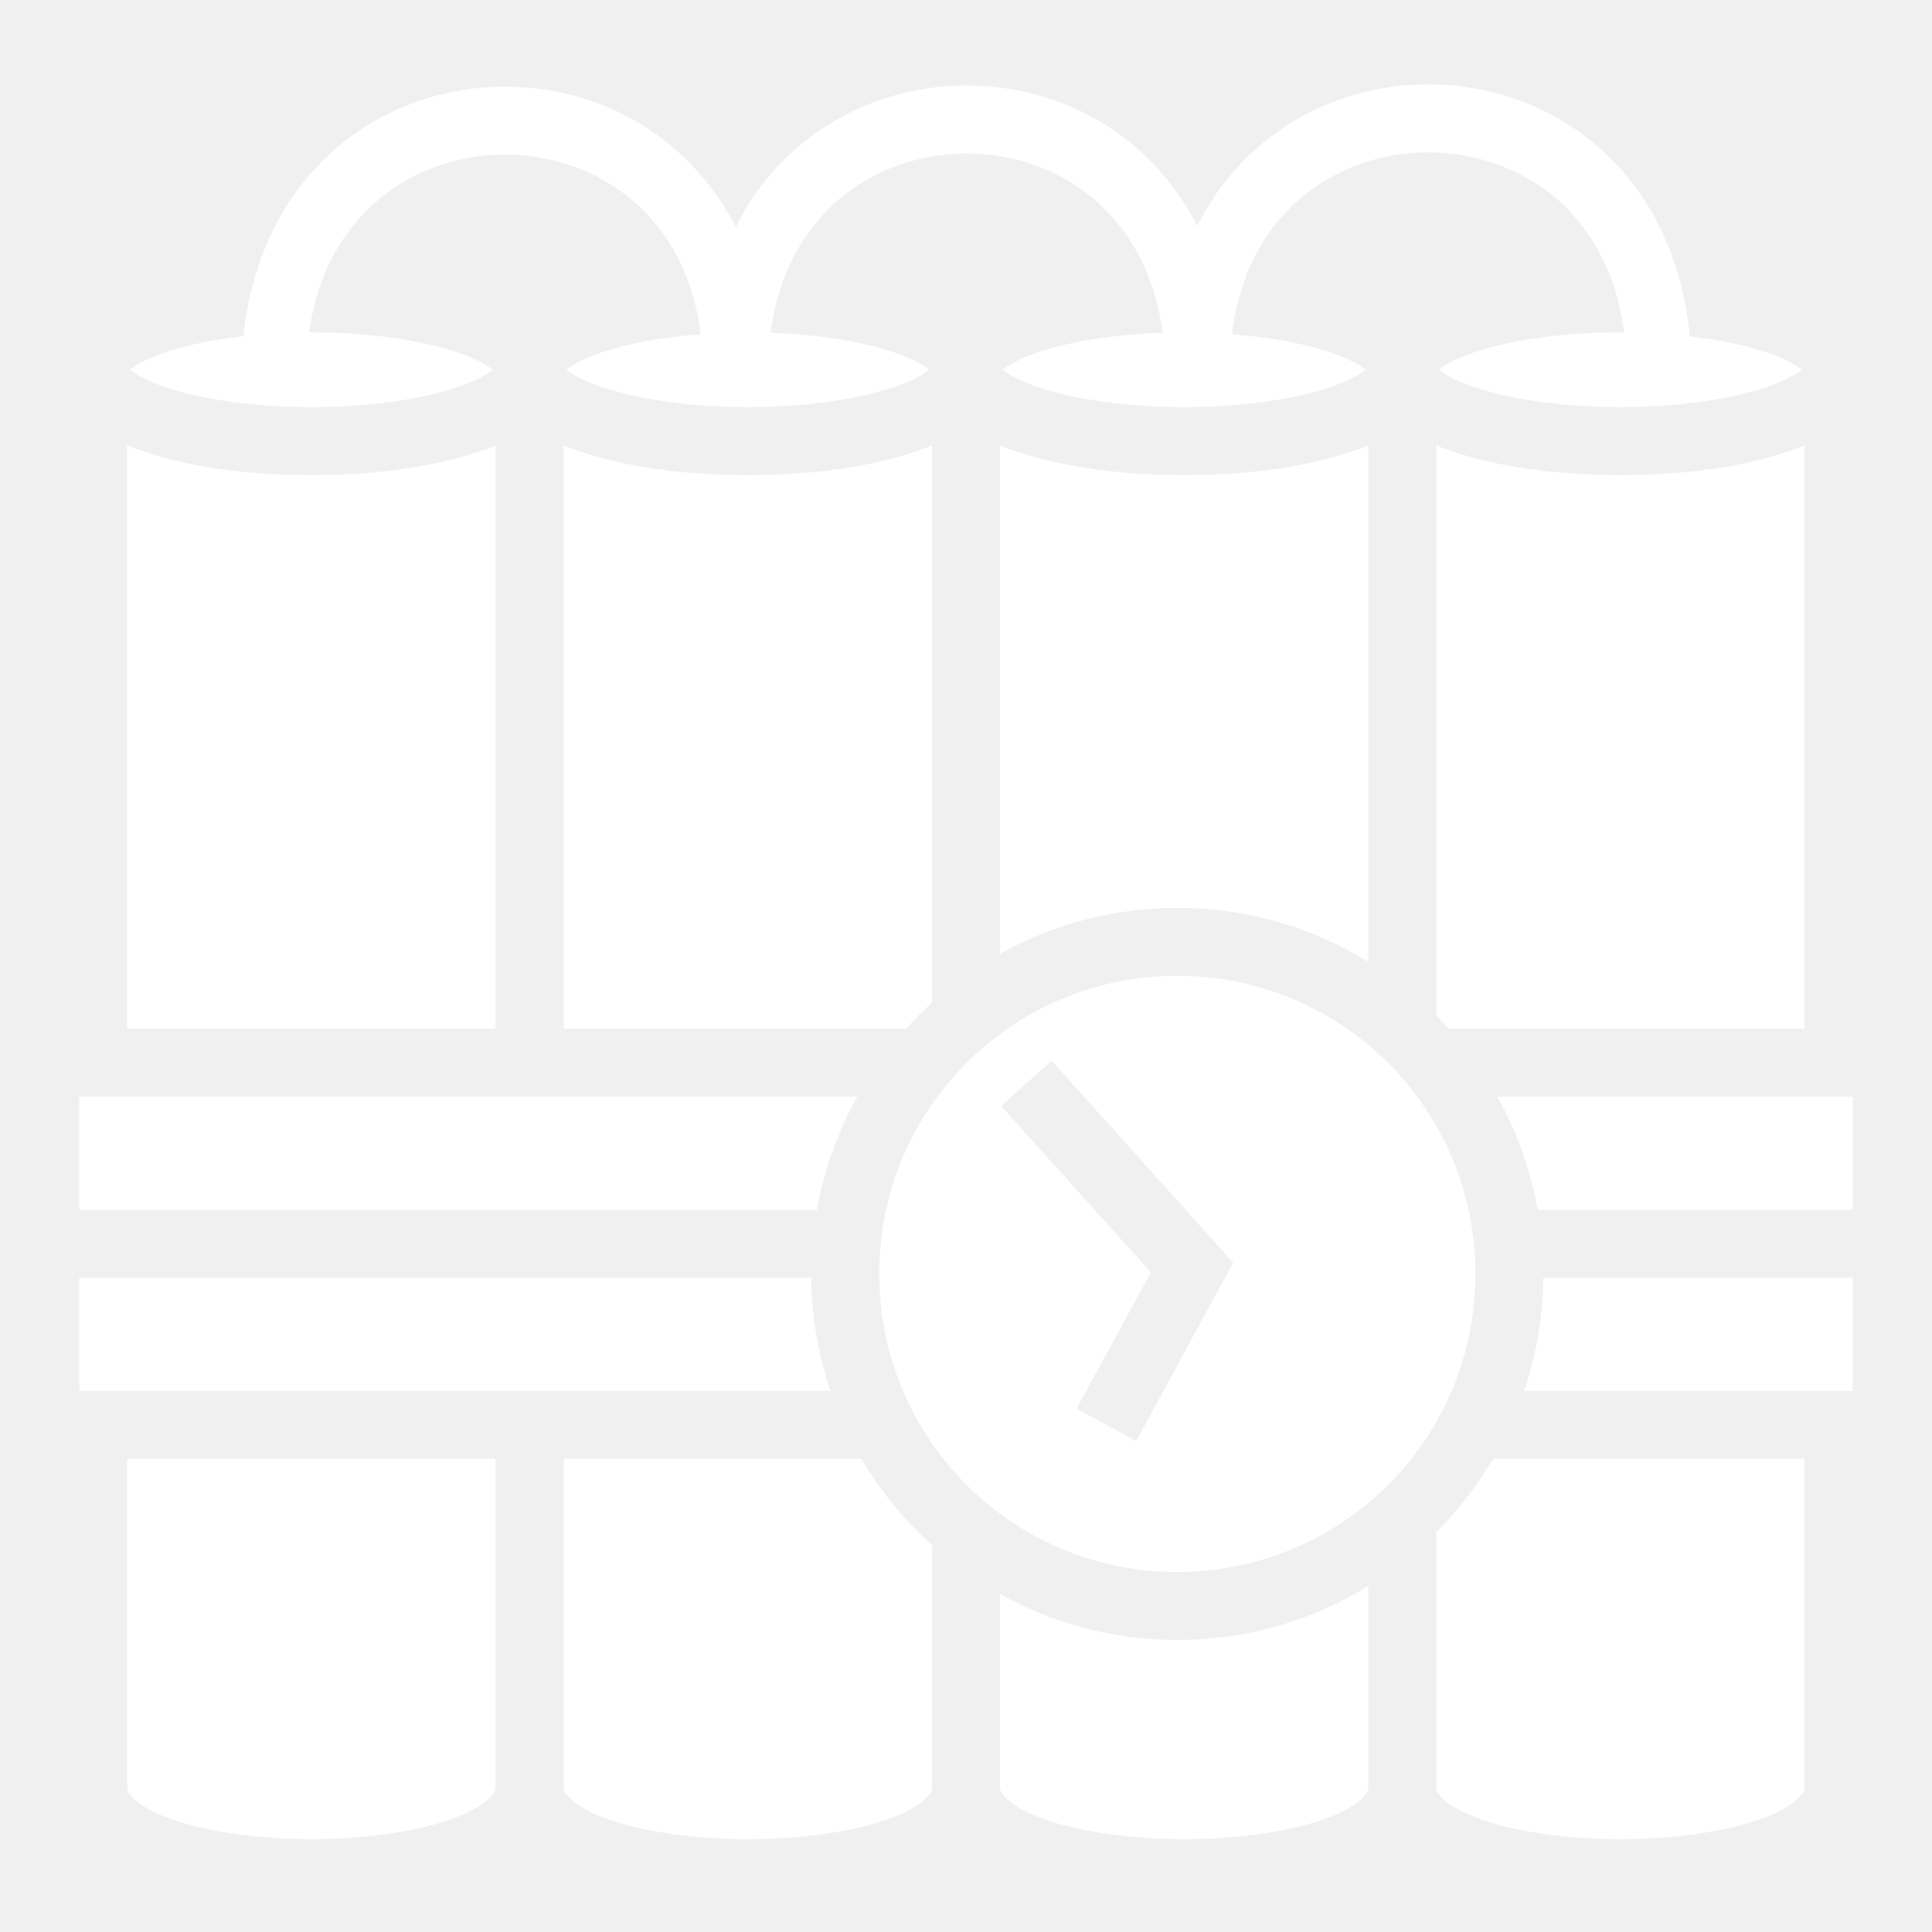
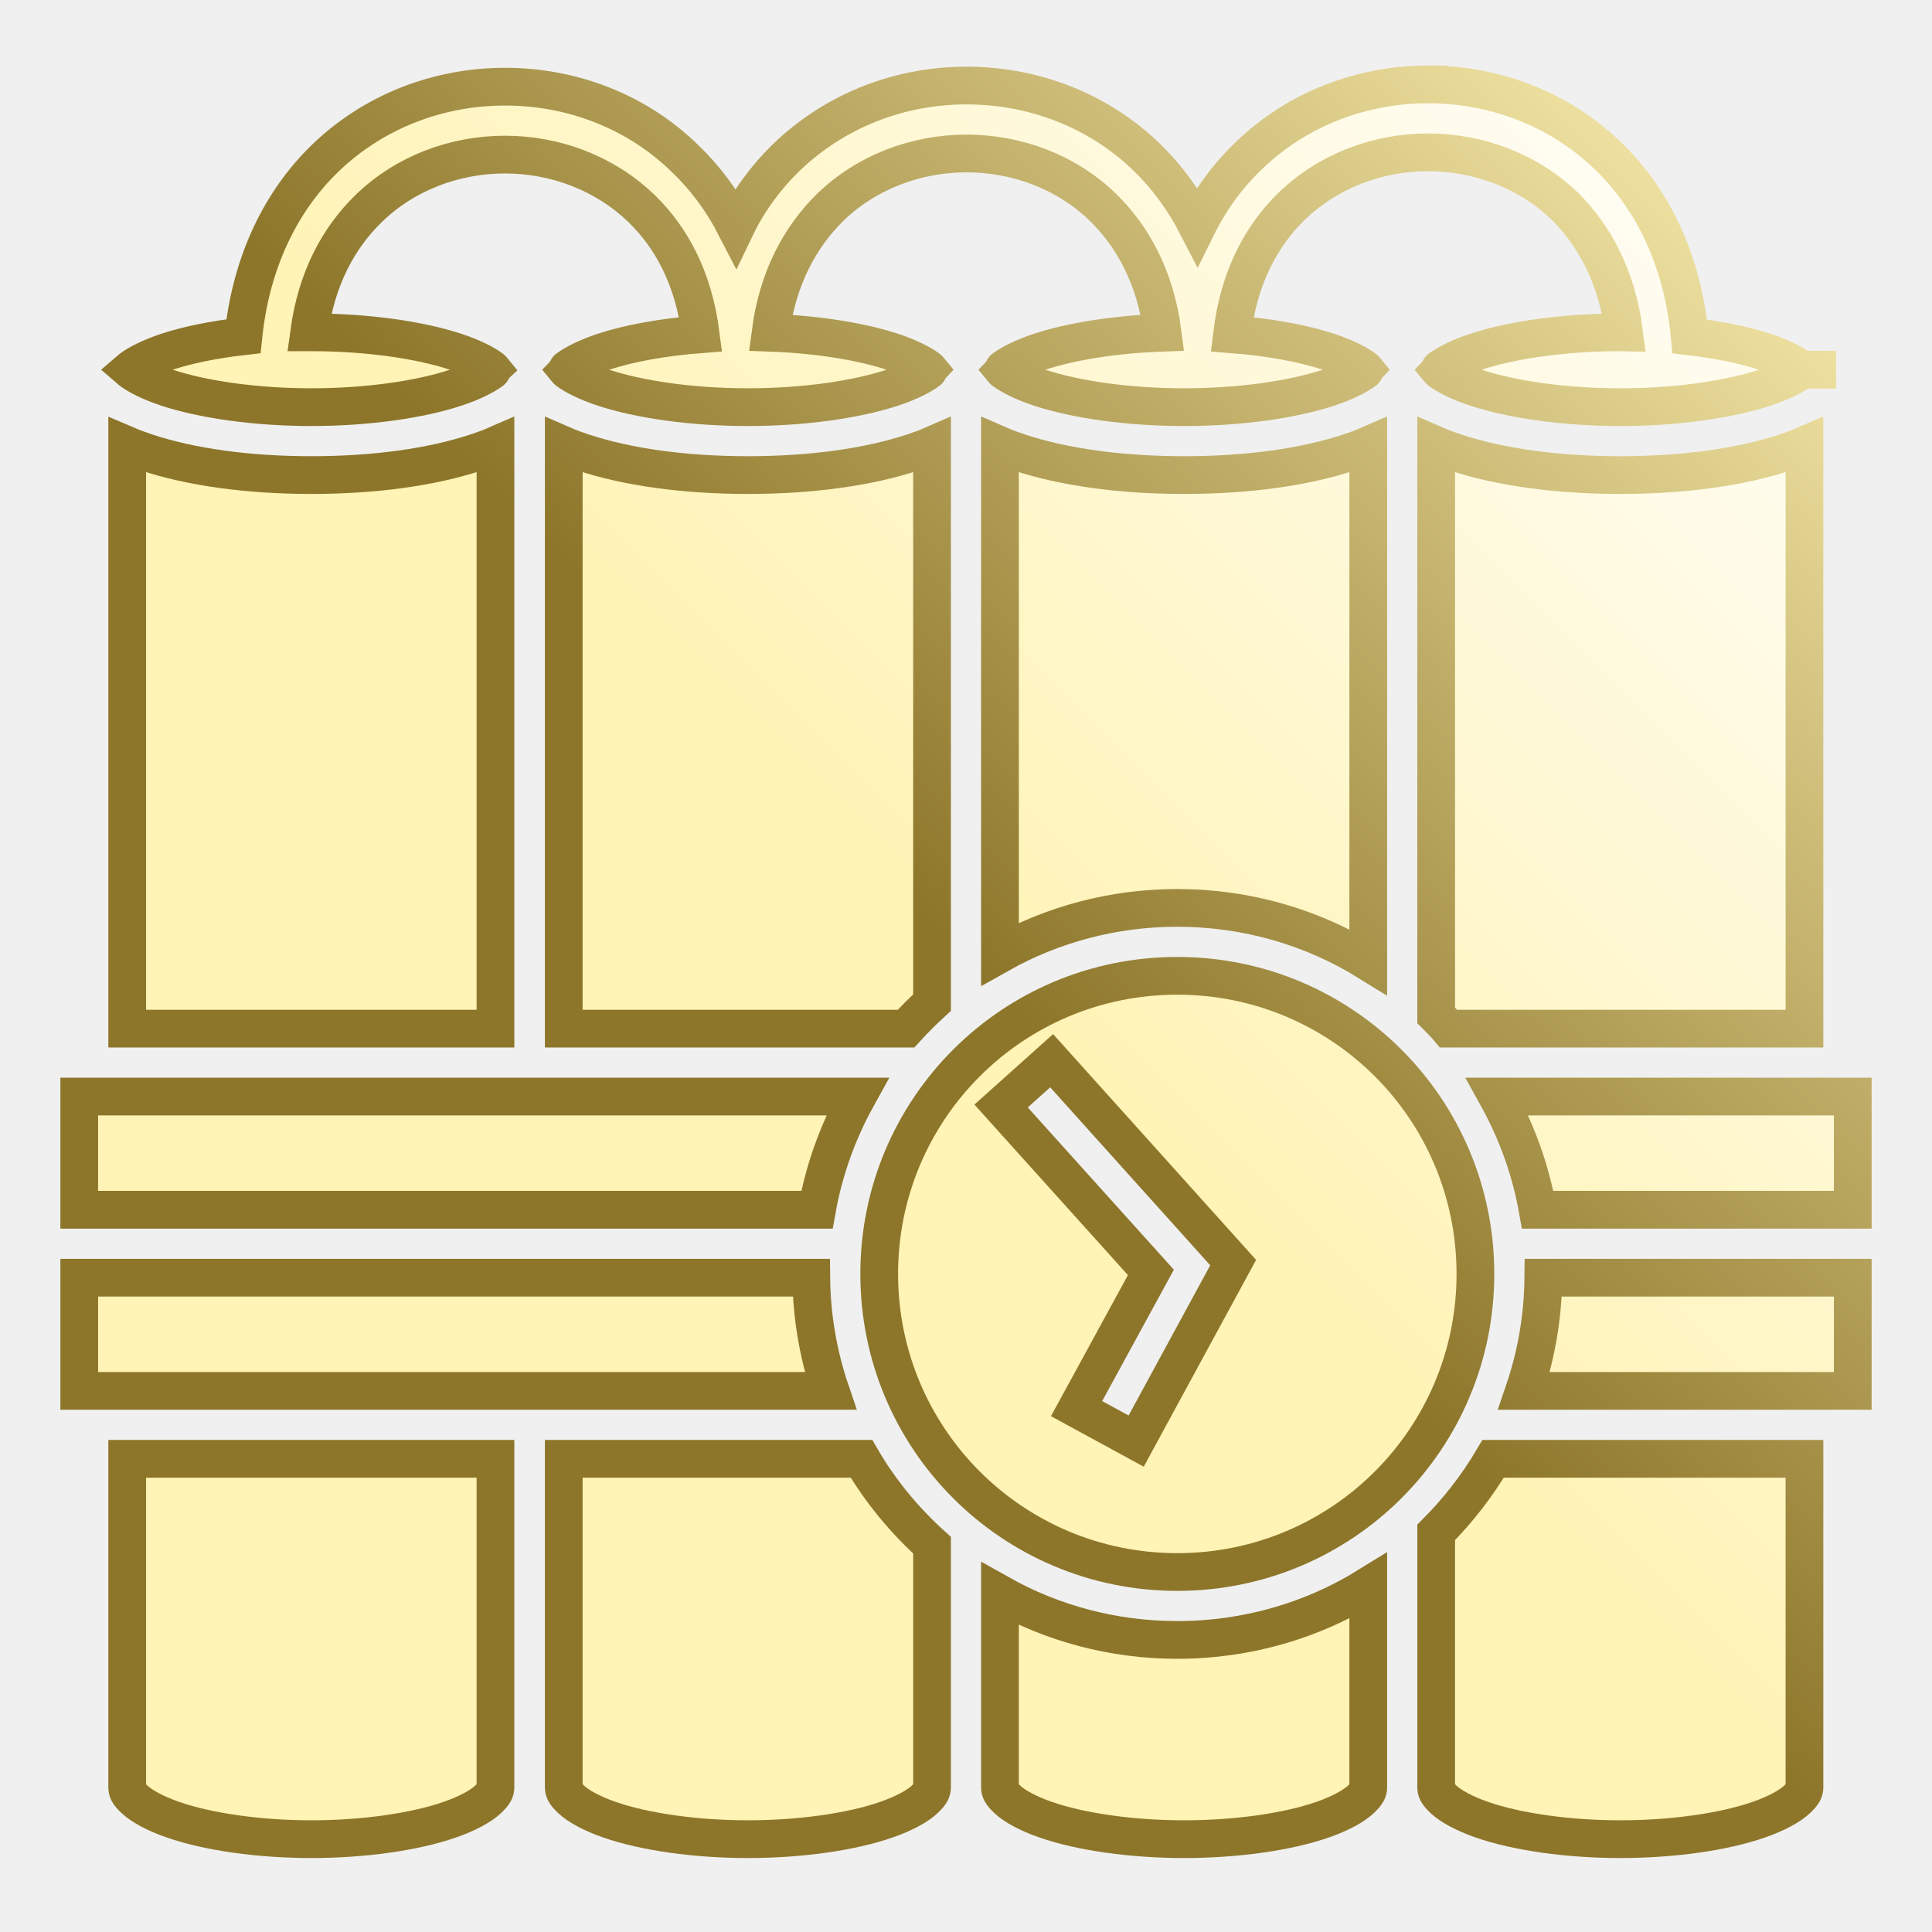
<svg xmlns="http://www.w3.org/2000/svg" viewBox="0 0 512 512" style="height: 512px; width: 512px;">
+   <defs>
+     <linearGradient id="bg-gradient" x1="0" x2="1" y1="1" y2="0">
+       <stop offset="50%" stop-color="rgb(255, 243, 181)" stop-opacity="1" />
+       <stop offset="100%" stop-color="rgb(255, 255, 255)" stop-opacity="1" />
+     </linearGradient>
+     <linearGradient id="stroke-gradient" x1="0" x2="1" y1="1" y2="0">
+       <stop offset="50%" stop-color="rgb(141, 118, 42)" stop-opacity="1" />
+       <stop offset="100%" stop-color="rgb(255, 243, 181)" stop-opacity="1" />
+     </linearGradient>
+   </defs>
  <g class="" transform="translate(0,0)" style="">
-     <path d="M378.4 22.37c-17.2 0-34.7 6.34-47.8 19.23-5.3 5.1-9.8 11.23-13.3 18.3-3.6-7-8.1-13.09-13.3-18.14-13.2-12.84-30.6-19.11-47.9-19.09-17.3 0-34.6 6.34-47.9 19.23-5.2 5.1-9.8 11.23-13.2 18.3-3.6-7-8.1-13.08-13.4-18.13-13.1-12.85-30.5-19.12-47.8-19.1-17.3 0-34.7 6.34-47.9 19.23-11.34 11.08-19.36 27.06-21.39 46.9-7.82.89-14.73 2.31-20.07 4.06-4.59 1.5-8.01 3.29-9.68 4.58-.18.14-.14.12-.28.24.14.12.08.09.27.25 1.67 1.29 5.09 3.07 9.68 4.57 9.18 3 22.92 5.1 38.09 5.1 15.17 0 28.88-2.1 38.08-5.1 4.6-1.5 8-3.28 9.7-4.57.2-.14.1-.13.2-.24-.1-.12 0-.09-.2-.25-1.7-1.29-5.1-3.07-9.7-4.57-9.2-3.01-22.92-5.1-38.08-5.1-.2 0-.39.01-.59.01 1.98-14.44 7.85-25.07 15.67-32.72 9.7-9.49 22.9-14.38 36.2-14.39 13.3 0 26.4 4.84 36.2 14.28 8 7.75 13.8 18.56 15.7 33.32-10.1.78-19 2.44-25.6 4.59-4.6 1.5-8 3.29-9.7 4.58-.2.14-.1.12-.2.24.1.12 0 .09.2.25 1.7 1.29 5.1 3.07 9.7 4.57 9.2 3 22.9 5.1 38.1 5.1 15.2 0 28.9-2.1 38.1-5.1 4.6-1.5 8-3.28 9.7-4.57.2-.15.1-.13.2-.25-.1-.12 0-.09-.2-.24-1.7-1.29-5.1-3.08-9.7-4.58-8-2.6-19.3-4.51-32.1-4.98 1.9-14.64 7.9-25.38 15.7-33.12 9.7-9.49 23-14.38 36.2-14.39 13.3 0 26.5 4.84 36.2 14.28 7.9 7.74 13.9 18.51 15.8 33.22-12.9.45-24.4 2.37-32.4 4.99-4.6 1.5-8 3.29-9.7 4.58-.2.14-.1.12-.2.24.1.12 0 .09.2.25 1.7 1.29 5.1 3.07 9.7 4.57 9.2 3 22.9 5.1 38.1 5.1 15.2 0 28.9-2.1 38.1-5.1 4.6-1.5 8-3.28 9.7-4.57.2-.15.1-.13.2-.25-.1-.12 0-.09-.2-.24-1.7-1.29-5.1-3.08-9.7-4.58-6.5-2.13-15.4-3.79-25.4-4.58 1.8-14.99 7.7-25.97 15.7-33.82 9.8-9.49 22.9-14.38 36.2-14.39 13.3 0 26.5 4.84 36.3 14.28 7.8 7.77 13.8 18.62 15.7 33.44-.4-.01-.7-.02-1-.02-15.2 0-28.9 2.09-38.1 5.09-4.6 1.5-8 3.29-9.7 4.58-.2.14-.1.12-.2.24.1.12 0 .09.2.25 1.7 1.29 5.1 3.07 9.7 4.57 9.2 3 22.9 5.1 38.1 5.1 15.2 0 28.9-2.1 38.1-5.1 4.6-1.5 8-3.28 9.7-4.57.2-.15.1-.13.2-.25-.1-.12 0-.09-.2-.24-1.7-1.29-5.1-3.08-9.7-4.58-5.3-1.72-12.1-3.12-19.7-4.02-1.9-20.21-9.9-36.46-21.5-47.67-13.2-12.85-30.6-19.12-47.9-19.1zm99.8 75.61h8.4-8.4zM33.71 118v154.6h97.59V118c-1.6.7-3.3 1.3-5.1 1.9-11.8 3.9-26.92 6-43.68 6-16.77 0-31.94-2.1-43.69-6-1.79-.6-3.49-1.2-5.12-1.9zm115.69 0v154.6h90.7c2.2-2.4 4.5-4.7 6.9-6.9V118c-1.6.7-3.3 1.3-5.1 1.9-11.8 3.9-26.9 6-43.7 6-16.8 0-31.9-2.1-43.7-6-1.8-.6-3.5-1.2-5.1-1.9zm115.6 0v134.8c13.9-7.8 30-12.2 47-12.2 18.5 0 35.9 5.2 50.6 14.3V118c-1.6.7-3.3 1.3-5.1 1.9-11.8 3.9-26.9 6-43.7 6-16.8 0-31.9-2.1-43.7-6-1.8-.6-3.5-1.2-5.1-1.9zm115.6 0v151.1c1.1 1.1 2.3 2.3 3.3 3.5h94.3V118c-1.6.7-3.3 1.3-5.1 1.9-11.8 3.9-26.9 6-43.7 6-16.8 0-31.9-2.1-43.7-6-1.8-.6-3.5-1.2-5.1-1.9zM312 258.6c-43.7 0-79 35.3-79 79s35.3 79 79 79 79-35.3 79-79-35.3-79-79-79zm-33.3 22.5l48.1 53.5-25.7 47.3-15.8-8.6 19.7-36.1-39.7-44.1 13.4-12zM21 290.6v30h195.5c1.9-10.7 5.6-20.8 10.7-30H21zm375.8 0c5.1 9.2 8.8 19.3 10.7 30H491v-30h-94.2zM21 338.6v30h199.1c-3.2-9.4-5-19.5-5.1-30H21zm388 0c-.1 10.5-1.9 20.6-5.1 30H491v-30h-82zm-375.29 48v87c0 .9.15 1.6 1.99 3.3 1.84 1.7 5.37 3.7 10.05 5.3 9.36 3.3 23.1 5.2 36.76 5.2 13.66 0 27.39-1.9 36.79-5.2 4.6-1.6 8.2-3.6 10-5.3 1.8-1.7 2-2.4 2-3.3v-87H33.71zm115.69 0v87c0 .9.2 1.6 2 3.3 1.8 1.7 5.4 3.7 10 5.3 9.4 3.3 23.1 5.2 36.8 5.2 13.7 0 27.4-1.9 36.8-5.2 4.6-1.6 8.2-3.6 10-5.3 1.8-1.7 2-2.4 2-3.3v-64.1c-7.3-6.6-13.7-14.3-18.7-22.9h-78.9zm246.3 0c-4.2 7.1-9.3 13.7-15.1 19.5v67.5c0 .9.2 1.6 2 3.3 1.8 1.7 5.4 3.7 10 5.3 9.4 3.3 23.1 5.2 36.8 5.2 13.7 0 27.4-1.9 36.8-5.2 4.6-1.6 8.2-3.6 10-5.3 1.8-1.7 2-2.4 2-3.3v-87h-82.5zm-33.1 33.7c-14.7 9.1-32.1 14.3-50.6 14.3-17 0-33.1-4.4-47-12.2v51.2c0 .9.2 1.6 2 3.3 1.8 1.7 5.4 3.7 10 5.3 9.4 3.3 23.1 5.2 36.8 5.2 13.7 0 27.4-1.9 36.8-5.2 4.6-1.6 8.2-3.6 10-5.3 1.8-1.7 2-2.4 2-3.3v-53.3z" fill="#ffffff" fill-opacity="1" />
+     <path d="M378.4 22.37c-17.2 0-34.7 6.34-47.8 19.23-5.3 5.1-9.8 11.23-13.3 18.3-3.6-7-8.1-13.09-13.3-18.14-13.2-12.84-30.6-19.11-47.9-19.09-17.3 0-34.6 6.34-47.9 19.23-5.2 5.1-9.8 11.23-13.2 18.3-3.6-7-8.1-13.08-13.4-18.13-13.1-12.85-30.5-19.12-47.8-19.1-17.3 0-34.7 6.34-47.9 19.23-11.34 11.08-19.36 27.06-21.39 46.9-7.82.89-14.73 2.31-20.07 4.06-4.59 1.5-8.01 3.29-9.68 4.58-.18.14-.14.12-.28.24.14.12.08.09.27.25 1.67 1.29 5.09 3.07 9.68 4.57 9.18 3 22.92 5.1 38.09 5.1 15.17 0 28.88-2.1 38.08-5.1 4.6-1.5 8-3.28 9.7-4.57.2-.14.1-.13.2-.24-.1-.12 0-.09-.2-.25-1.7-1.29-5.1-3.07-9.7-4.57-9.2-3.01-22.92-5.1-38.08-5.1-.2 0-.39.01-.59.01 1.98-14.44 7.85-25.07 15.67-32.72 9.7-9.49 22.9-14.38 36.2-14.39 13.3 0 26.4 4.84 36.2 14.28 8 7.75 13.8 18.56 15.7 33.32-10.1.78-19 2.44-25.6 4.59-4.6 1.5-8 3.29-9.7 4.58-.2.14-.1.12-.2.24.1.12 0 .09.2.25 1.7 1.29 5.1 3.07 9.7 4.57 9.2 3 22.9 5.1 38.1 5.1 15.2 0 28.9-2.1 38.1-5.1 4.6-1.5 8-3.28 9.7-4.57.2-.15.1-.13.2-.25-.1-.12 0-.09-.2-.24-1.7-1.29-5.1-3.08-9.7-4.58-8-2.6-19.3-4.51-32.1-4.98 1.9-14.64 7.9-25.38 15.7-33.12 9.7-9.49 23-14.38 36.2-14.39 13.3 0 26.5 4.84 36.2 14.28 7.9 7.74 13.9 18.51 15.8 33.22-12.9.45-24.4 2.37-32.4 4.99-4.6 1.5-8 3.29-9.7 4.58-.2.14-.1.12-.2.24.1.12 0 .09.2.25 1.7 1.29 5.1 3.07 9.7 4.57 9.2 3 22.9 5.1 38.1 5.1 15.2 0 28.9-2.1 38.1-5.1 4.6-1.5 8-3.28 9.7-4.57.2-.15.1-.13.2-.25-.1-.12 0-.09-.2-.24-1.7-1.29-5.1-3.08-9.7-4.58-6.5-2.13-15.4-3.79-25.4-4.58 1.8-14.99 7.7-25.97 15.7-33.82 9.8-9.49 22.9-14.38 36.2-14.39 13.3 0 26.5 4.84 36.3 14.28 7.8 7.77 13.8 18.62 15.7 33.44-.4-.01-.7-.02-1-.02-15.2 0-28.9 2.09-38.1 5.09-4.6 1.5-8 3.29-9.7 4.58-.2.14-.1.12-.2.24.1.12 0 .09.2.25 1.7 1.29 5.1 3.07 9.7 4.57 9.2 3 22.9 5.1 38.1 5.1 15.2 0 28.9-2.1 38.1-5.1 4.6-1.5 8-3.28 9.7-4.57.2-.15.1-.13.2-.25-.1-.12 0-.09-.2-.24-1.7-1.29-5.1-3.08-9.7-4.58-5.3-1.72-12.1-3.12-19.7-4.02-1.9-20.21-9.9-36.46-21.5-47.67-13.2-12.85-30.6-19.12-47.9-19.1zm99.8 75.61h8.4-8.4zM33.71 118v154.6h97.59V118c-1.6.7-3.3 1.3-5.1 1.9-11.8 3.9-26.92 6-43.68 6-16.77 0-31.94-2.1-43.69-6-1.79-.6-3.49-1.2-5.12-1.9zm115.69 0v154.6h90.7c2.2-2.4 4.5-4.7 6.9-6.9V118c-1.6.7-3.3 1.3-5.1 1.9-11.8 3.9-26.9 6-43.7 6-16.8 0-31.9-2.1-43.7-6-1.8-.6-3.5-1.2-5.1-1.9zm115.6 0v134.8c13.9-7.8 30-12.2 47-12.2 18.5 0 35.9 5.2 50.6 14.3V118c-1.6.7-3.3 1.3-5.1 1.9-11.8 3.9-26.9 6-43.7 6-16.8 0-31.9-2.1-43.7-6-1.8-.6-3.5-1.2-5.1-1.9zm115.6 0v151.1c1.1 1.1 2.3 2.3 3.3 3.5h94.3V118c-1.6.7-3.3 1.3-5.1 1.9-11.8 3.9-26.9 6-43.7 6-16.8 0-31.9-2.1-43.7-6-1.8-.6-3.5-1.2-5.1-1.9zM312 258.6c-43.7 0-79 35.3-79 79s35.3 79 79 79 79-35.3 79-79-35.3-79-79-79zm-33.3 22.5l48.1 53.5-25.7 47.3-15.8-8.6 19.7-36.1-39.7-44.1 13.4-12zM21 290.6v30h195.5c1.9-10.7 5.6-20.8 10.7-30H21zm375.8 0c5.1 9.2 8.8 19.3 10.7 30H491v-30h-94.2zM21 338.6v30h199.1c-3.2-9.4-5-19.5-5.1-30H21zm388 0c-.1 10.5-1.9 20.6-5.1 30H491v-30h-82zm-375.29 48v87c0 .9.15 1.6 1.99 3.3 1.84 1.7 5.37 3.7 10.05 5.3 9.36 3.3 23.1 5.2 36.76 5.2 13.66 0 27.39-1.9 36.79-5.2 4.6-1.6 8.2-3.6 10-5.3 1.8-1.7 2-2.4 2-3.3v-87H33.71zm115.69 0v87c0 .9.2 1.6 2 3.3 1.8 1.7 5.4 3.7 10 5.3 9.4 3.3 23.1 5.2 36.8 5.2 13.7 0 27.4-1.9 36.8-5.2 4.6-1.6 8.2-3.6 10-5.3 1.8-1.7 2-2.4 2-3.3v-64.1c-7.3-6.6-13.7-14.3-18.7-22.9h-78.9zm246.3 0c-4.2 7.1-9.3 13.7-15.1 19.5v67.5c0 .9.2 1.6 2 3.3 1.8 1.7 5.4 3.7 10 5.3 9.4 3.3 23.1 5.2 36.8 5.2 13.7 0 27.4-1.9 36.8-5.2 4.6-1.6 8.2-3.6 10-5.3 1.8-1.7 2-2.4 2-3.3v-87h-82.5zm-33.1 33.7c-14.7 9.1-32.1 14.3-50.6 14.3-17 0-33.1-4.4-47-12.2v51.2c0 .9.2 1.6 2 3.3 1.8 1.7 5.4 3.7 10 5.3 9.4 3.3 23.1 5.2 36.8 5.2 13.7 0 27.4-1.9 36.8-5.2 4.6-1.6 8.2-3.6 10-5.3 1.8-1.7 2-2.4 2-3.3v-53.3z" fill="url(#bg-gradient)" fill-opacity="1" stroke="url(#stroke-gradient)" stroke-opacity="1" stroke-width="10">[
+ s]*</path>
  </g>
</svg>
